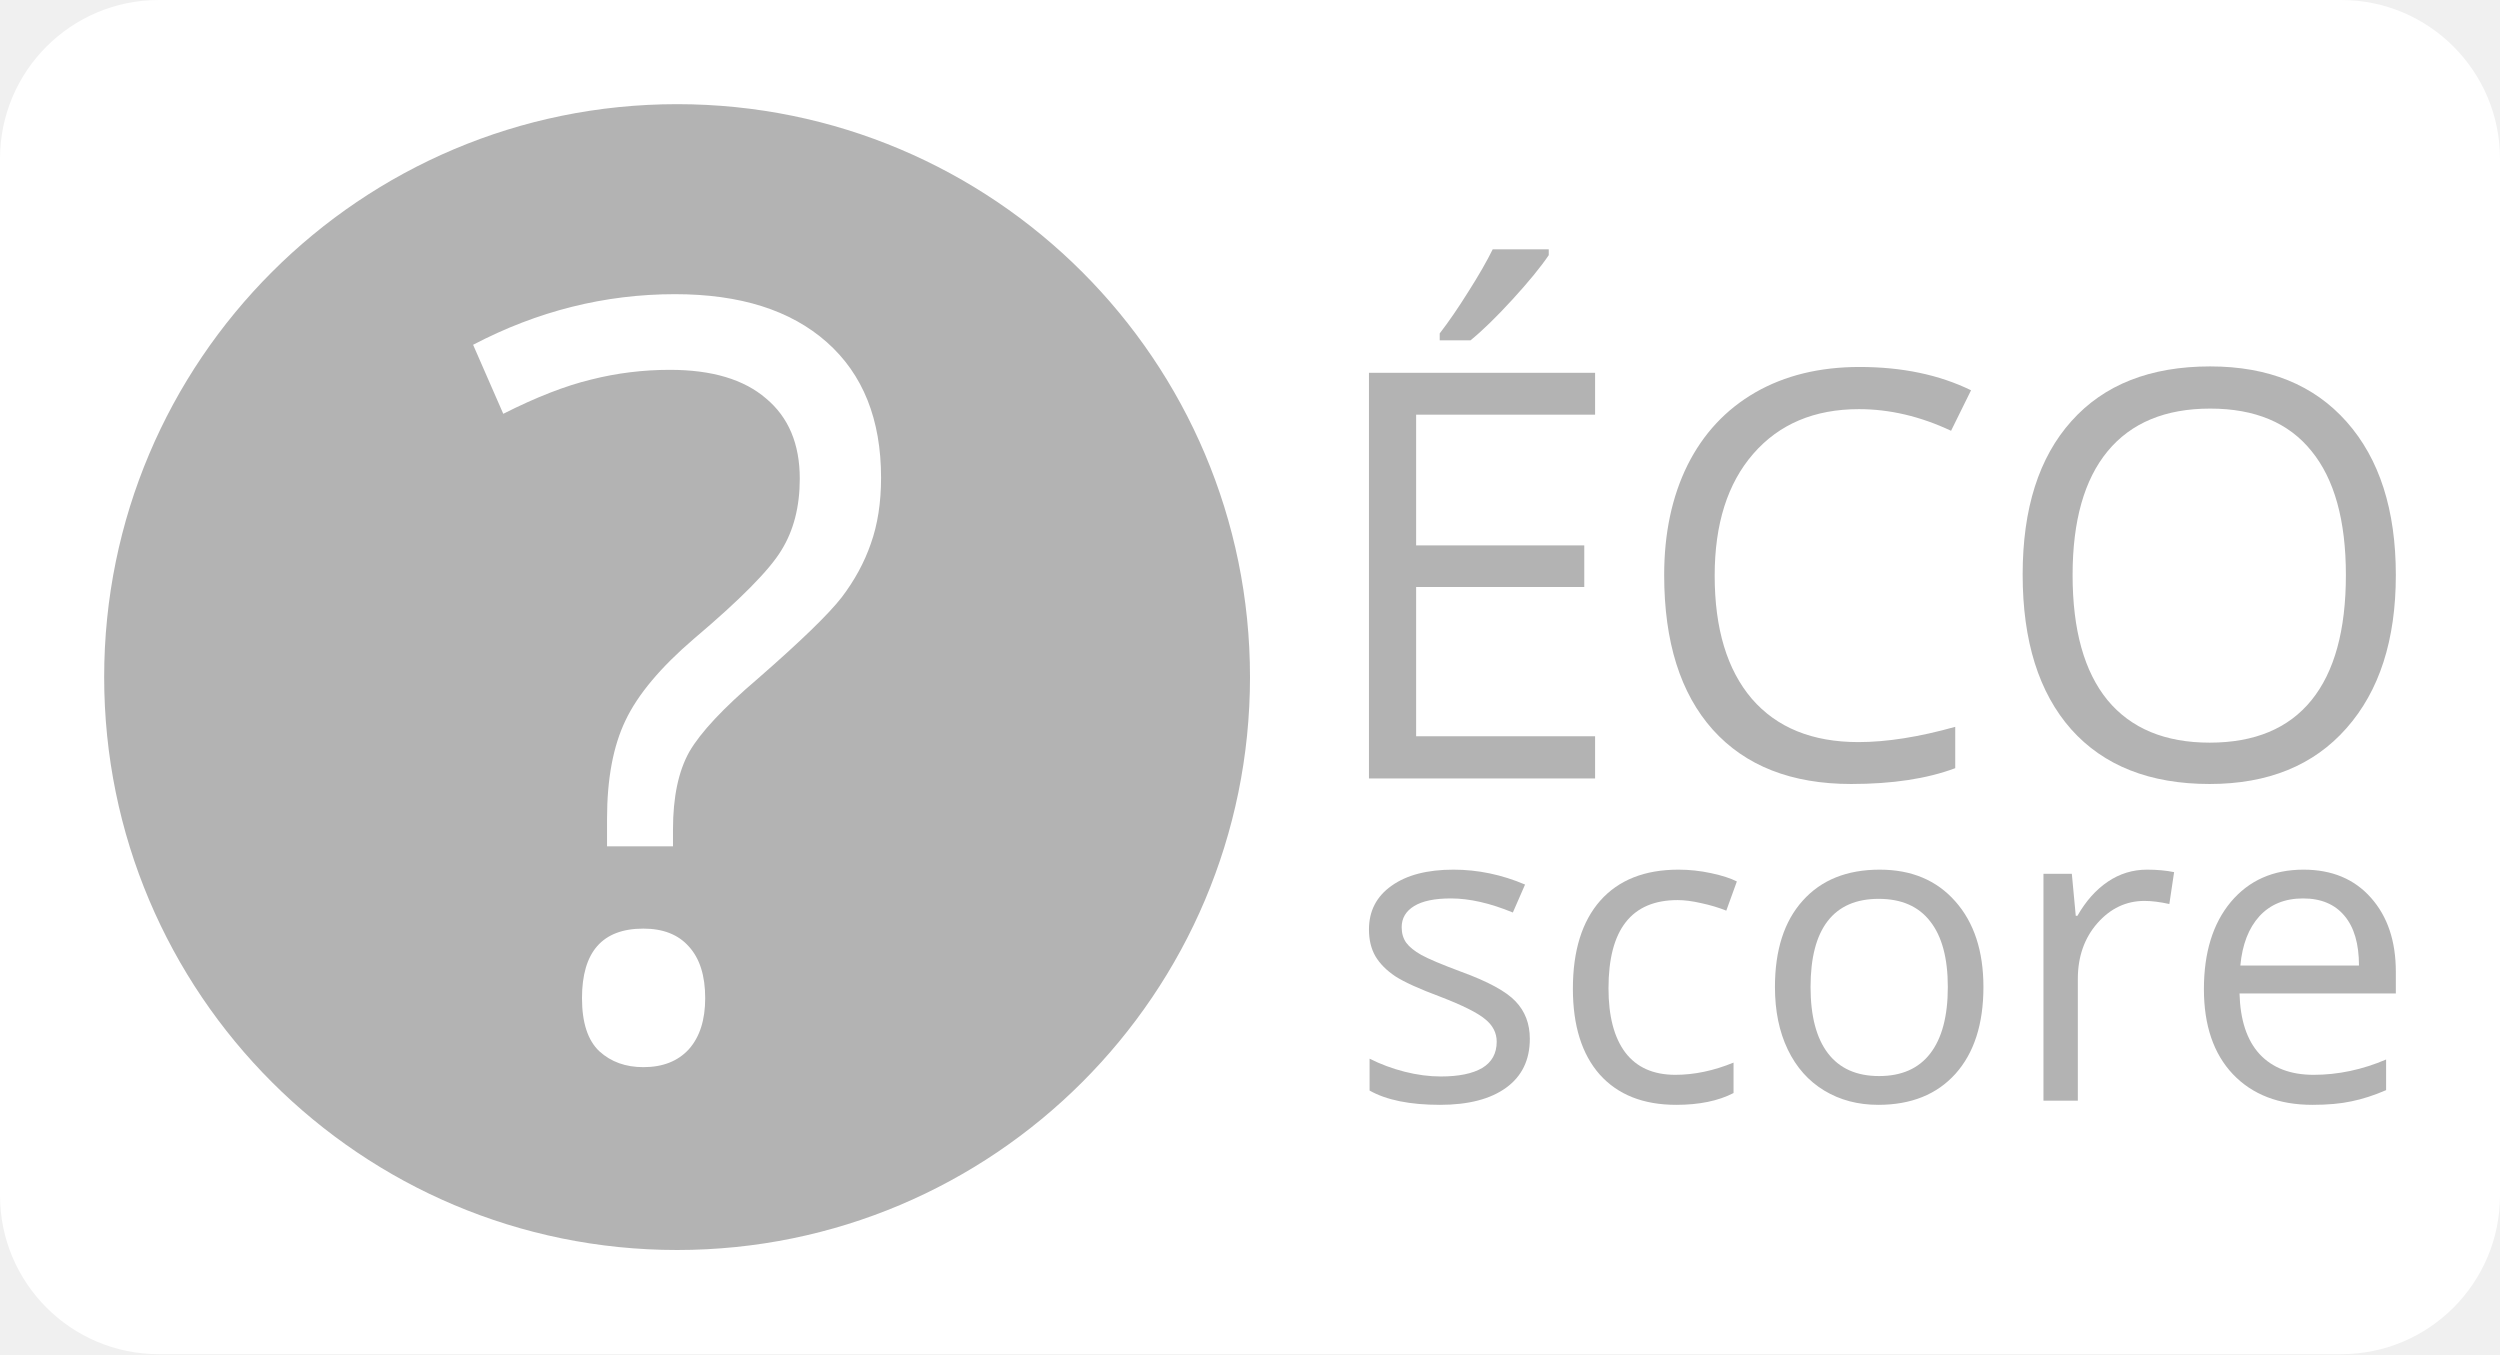
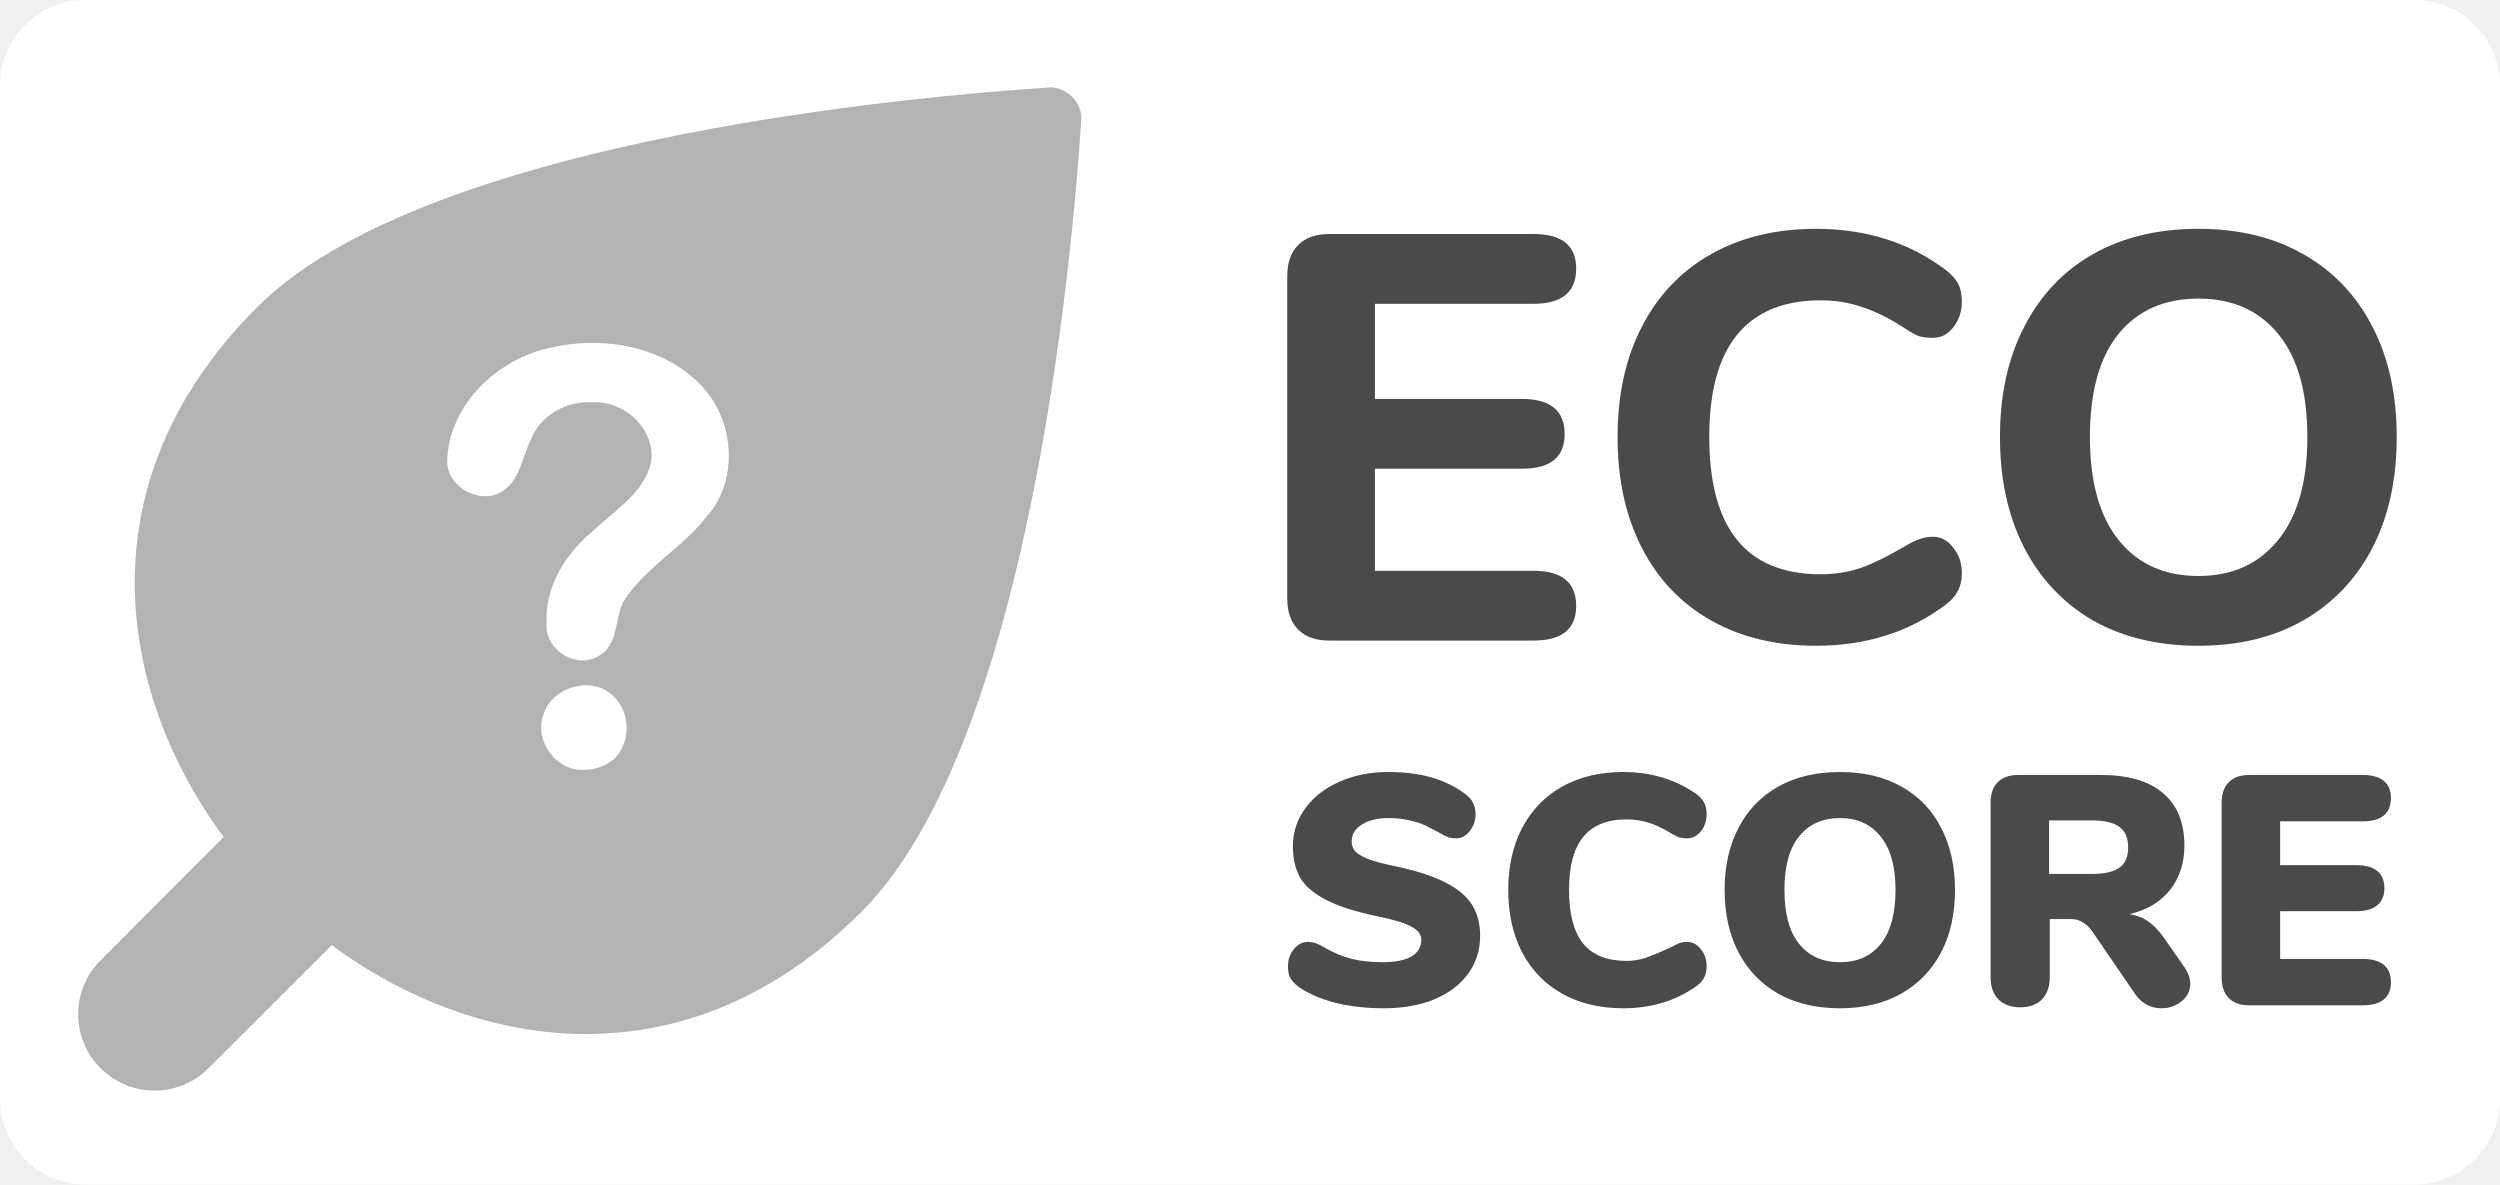
- <svg xmlns="http://www.w3.org/2000/svg" width="240" height="130" viewBox="0 0 744.094 1052.362" id="svg4443" version="1.1">
-   <defs id="defs4445" />
-   <g id="layer1">
-     <rect style="fill:#ffffff;stroke-width:7.775" id="rect1117" width="1942.822" height="1052.362" x="-599.364" y="0" ry="123.445" rx="123.445" />
-     <circle style="fill:#b3b3b3;stroke-width:7.603" id="path858" cx="-73.183" cy="526.181" r="445.23" />
-     <g id="g954" transform="matrix(0.4982492,0,0,0.4982492,163.5481,308.9671)" style="fill:#b3b3b3">
-       <g id="g935" transform="translate(-41.1119,482.6372)" style="fill:#b3b3b3">
-         <path d="M 997.818,111.407 H 645.121 v -632.691 H 997.818 v 65.346 H 718.69 v 203.828 h 262.251 v 64.914 H 718.69 V 45.628 H 997.818 Z M 755.474,-582.735 q 20.772,-26.831 44.574,-64.914 24.234,-38.083 38.083,-66.212 h 87.417 v 9.088 q -19.041,28.129 -56.691,69.241 -37.65,41.112 -65.346,63.615 h -48.036 z" style="font-size:886.286px;line-height:1.25;font-family:'Open Sans';-inkscape-font-specification:'Open Sans';fill:#b3b3b3;stroke-width:22.157" id="path907" />
-         <path d="m 1409.37,-464.593 q -104.294,0 -164.88,69.674 -60.153,69.241 -60.153,189.98 0,124.201 57.989,192.144 58.422,67.51 166.179,67.51 66.212,0 151.032,-23.802 V 95.395 q -65.779,24.667 -162.284,24.667 -139.78,0 -215.946,-84.82 -75.732,-84.82 -75.732,-241.046 0,-97.803 36.352,-171.372 36.784,-73.569 105.593,-113.382 69.241,-39.814 162.717,-39.814 99.534,0 173.968,36.352 l -31.159,63.182 q -71.838,-33.755 -143.675,-33.755 z" style="font-size:886.286px;line-height:1.25;font-family:'Open Sans';-inkscape-font-specification:'Open Sans';fill:#b3b3b3;stroke-width:22.157" id="path909" />
-         <path d="m 2246.754,-205.804 q 0,151.898 -77.031,238.882 -76.598,86.984 -213.349,86.984 -139.78,0 -215.946,-85.253 -75.732,-85.686 -75.732,-241.478 0,-154.494 76.165,-239.315 76.165,-85.253 216.378,-85.253 136.318,0 212.916,86.551 76.598,86.551 76.598,238.882 z m -504.162,0 q 0,128.529 54.527,195.173 54.96,66.212 159.255,66.212 105.16,0 158.822,-66.212 53.662,-66.212 53.662,-195.173 0,-127.663 -53.662,-193.442 -53.229,-66.212 -157.956,-66.212 -105.16,0 -160.12,66.645 -54.527,66.212 -54.527,193.01 z" style="font-size:886.286px;line-height:1.25;font-family:'Open Sans';-inkscape-font-specification:'Open Sans';fill:#b3b3b3;stroke-width:22.157" id="path911" />
-       </g>
-       <g id="g942" transform="matrix(0.7461682,0,0,0.7461682,153.3168,186.8983)" style="fill:#b3b3b3">
-         <path d="m 940.261,1089.87 q 0,66.212 -49.334,102.131 -49.334,35.919 -138.482,35.919 -94.341,0 -147.137,-29.86 v -66.644 q 34.188,17.31 73.136,27.264 39.381,9.954 75.732,9.954 56.258,0 86.551,-17.743 30.293,-18.176 30.293,-54.96 0,-27.696 -24.234,-47.17 -23.802,-19.907 -93.475,-46.738 -66.212,-24.667 -94.341,-42.843 -27.696,-18.609 -41.545,-41.977 -13.415,-23.369 -13.415,-55.826 0,-57.989 47.17,-91.312 47.17,-33.755 129.394,-33.755 76.598,0 149.734,31.158 l -25.533,58.422 q -71.405,-29.427 -129.394,-29.427 -51.065,0 -77.031,16.012 -25.965,16.012 -25.965,44.141 0,19.041 9.521,32.457 9.953,13.415 31.591,25.533 21.638,12.117 83.089,35.053 84.388,30.726 113.815,61.884 29.86,31.159 29.86,78.329 z" style="font-size:886.286px;line-height:1.25;font-family:'Open Sans';-inkscape-font-specification:'Open Sans';fill:#b3b3b3;stroke-width:22.157" id="path913" />
-         <path d="m 1246.22,1227.919 q -102.996,0 -159.687,-63.182 -56.258,-63.615 -56.258,-179.594 0,-119.008 57.124,-183.922 57.557,-64.914 163.582,-64.914 34.188,0 68.376,7.357 34.188,7.357 53.662,17.31 l -22.071,61.019 q -23.802,-9.521 -51.931,-15.579 -28.129,-6.491 -49.767,-6.491 -144.541,0 -144.541,184.354 0,87.417 35.053,134.155 35.486,46.738 104.727,46.738 59.288,0 121.605,-25.533 v 63.615 q -47.603,24.667 -119.874,24.667 z" style="font-size:886.286px;line-height:1.25;font-family:'Open Sans';-inkscape-font-specification:'Open Sans';fill:#b3b3b3;stroke-width:22.157" id="path915" />
-         <path d="m 1888.432,981.681 q 0,115.979 -58.422,181.325 -58.422,64.913 -161.418,64.913 -63.615,0 -112.95,-29.86 -49.334,-29.86 -76.165,-85.686 -26.831,-55.826 -26.831,-130.693 0,-115.979 57.989,-180.46 57.989,-64.914 160.986,-64.914 99.534,0 157.956,66.212 58.855,66.212 58.855,179.161 z m -361.352,0 q 0,90.879 36.352,138.482 36.352,47.603 106.891,47.603 70.539,0 106.891,-47.17 36.784,-47.603 36.784,-138.915 0,-90.446 -36.784,-137.184 -36.352,-47.17 -107.756,-47.17 -70.539,0 -106.458,46.305 -35.919,46.305 -35.919,138.049 z" style="font-size:886.286px;line-height:1.25;font-family:'Open Sans';-inkscape-font-specification:'Open Sans';fill:#b3b3b3;stroke-width:22.157" id="path917" />
-         <path d="m 2230.31,736.307 q 31.591,0 56.691,5.193 l -9.953,66.645 q -29.427,-6.491 -51.931,-6.491 -57.557,0 -98.669,46.738 -40.679,46.738 -40.679,116.412 v 254.461 h -71.838 V 744.963 h 59.288 l 8.222,87.85 h 3.462 q 26.398,-46.305 63.615,-71.405 37.217,-25.1 81.791,-25.1 z" style="font-size:886.286px;line-height:1.25;font-family:'Open Sans';-inkscape-font-specification:'Open Sans';fill:#b3b3b3;stroke-width:22.157" id="path919" />
-         <path d="m 2576.082,1227.919 q -105.16,0 -166.179,-64.048 -60.586,-64.048 -60.586,-177.863 0,-114.681 56.258,-182.191 56.691,-67.51 151.898,-67.51 89.148,0 141.079,58.855 51.931,58.422 51.931,154.494 v 45.439 h -326.731 q 2.164,83.522 41.977,126.798 40.246,43.276 112.95,43.276 76.598,0 151.465,-32.024 v 64.048 q -38.083,16.445 -72.27,23.369 -33.755,7.357 -81.791,7.357 z m -19.474,-431.459 q -57.124,0 -91.312,37.217 -33.755,37.217 -39.814,102.996 h 247.97 q 0,-67.943 -30.293,-103.862 -30.293,-36.352 -86.551,-36.352 z" style="font-size:886.286px;line-height:1.25;font-family:'Open Sans';-inkscape-font-specification:'Open Sans';fill:#b3b3b3;stroke-width:22.157" id="path921" />
-       </g>
-     </g>
-     <g aria-label="?" id="text1126" style="font-size:813.653px;line-height:1.25;font-family:'Open Sans';-inkscape-font-specification:'Open Sans';fill:#ffffff;stroke-width:20.341">
-       <path d="m -127.612,657.685 v -21.454 q 0,-46.483 14.303,-76.28 14.302,-30.194 53.237,-63.567 54.032,-45.689 67.937,-68.731 14.302,-23.043 14.302,-55.621 0,-40.524 -26.221,-62.375 -25.824,-22.248 -74.691,-22.248 -31.386,0 -61.183,7.549 -29.797,7.151 -68.334,26.619 l -23.44,-53.634 q 75.088,-39.332 156.93,-39.332 75.883,0 117.996,37.345 42.113,37.345 42.113,105.282 0,29.002 -7.946,51.251 -7.549,21.851 -22.646,41.716 -15.097,19.467 -65.156,63.169 -40.126,34.167 -53.237,56.813 -12.713,22.646 -12.713,60.388 v 13.111 z m -19.467,117.996 q 0,-54.032 47.675,-54.032 23.043,0 35.359,13.905 12.713,13.905 12.713,40.126 0,25.427 -12.713,39.729 -12.713,13.905 -35.359,13.905 -20.659,0 -34.167,-12.316 -13.508,-12.713 -13.508,-41.318 z" style="fill:#ffffff;stroke-width:20.341" id="path1346" />
+ <svg xmlns="http://www.w3.org/2000/svg" width="1377.625" height="652.782" viewBox="0 0 1377.625 652.782" fill="none" version="1.1" id="svg20">
+   <defs id="defs18">
+     <clipPath id="clip0">
+       <rect width="1599.53" height="752.096" fill="#ffffff" transform="translate(0.0517578,0.42627)" id="rect12" x="0" y="0" />
+     </clipPath>
+     <clipPath id="clip1">
+       <rect width="572.016" height="572.016" fill="#ffffff" transform="translate(148.353,85.1694)" id="rect15" x="0" y="0" />
+     </clipPath>
+   </defs>
+   <g id="g909">
+     <rect style="fill:#ffffff;stroke-width:0.973" id="rect3193" width="1377.625" height="652.782" x="0" y="0" ry="47.219" />
+     <path d="m 577.644,48.235 c 9.874,-0.833 19.022,8.316 18.189,18.19 -1.213,14.061 -18.725,333.622 -120.986,435.883 -98.014,98.014 -213.504,75.007 -288.915,20.795 -0.909,-0.653 -1.933,-1.439 -3.058,-2.343 l -67.981,67.886 c -16.426,16.425 -43.057,16.425 -59.482,0 -16.426,-16.426 -16.426,-43.057 0,-59.482 l 67.897,-67.97 c -0.908,-1.13 -1.698,-2.158 -2.354,-3.069 -54.212,-75.411 -77.22,-190.901 20.795,-288.915 C 244.011,66.948 563.571,49.437 577.644,48.235 Z" fill="#1e8f4e" id="path2" style="fill:#b3b3b3;fill-opacity:1" />
+     <path d="m 732.54,352.989 c -7.415,0 -13.135,-2.012 -17.16,-6.038 -4.026,-4.025 -6.038,-9.745 -6.038,-17.16 v -177.643 c 0,-7.415 2.012,-13.135 6.038,-17.16 4.025,-4.026 9.745,-6.038 17.16,-6.038 h 112.497 c 15.677,0 23.516,6.355 23.516,19.067 0,12.923 -7.839,19.385 -23.516,19.385 h -87.392 v 52.435 h 81.036 c 15.677,0 23.516,6.461 23.516,19.385 0,12.711 -7.839,19.067 -23.516,19.067 h -81.036 v 56.248 h 87.392 c 15.677,0 23.516,6.462 23.516,19.385 0,12.712 -7.839,19.067 -23.516,19.067 z m 268.142,2.86 c -22.04,0 -41.31,-4.66 -57.84,-13.982 -16.52,-9.322 -29.24,-22.669 -38.13,-40.041 -8.9,-17.373 -13.35,-37.711 -13.35,-61.015 0,-23.305 4.45,-43.537 13.35,-60.698 8.89,-17.372 21.61,-30.719 38.13,-40.041 16.53,-9.322 35.8,-13.982 57.84,-13.982 27.75,0 51.69,7.626 71.82,22.88 3.18,2.542 5.4,5.085 6.67,7.627 1.27,2.542 1.91,5.72 1.91,9.534 0,5.508 -1.59,10.275 -4.77,14.3 -2.96,3.814 -6.67,5.72 -11.12,5.72 -2.97,0 -5.62,-0.318 -7.95,-0.953 -2.11,-0.848 -4.55,-2.225 -7.3,-4.131 -8.48,-5.509 -16.32,-9.428 -23.52,-11.758 -7.2,-2.543 -14.94,-3.814 -23.2,-3.814 -20.34,0 -35.7,6.356 -46.08,19.067 -10.17,12.5 -15.25,31.249 -15.25,56.249 0,50.422 20.44,75.633 61.33,75.633 7.84,0 15.25,-1.165 22.25,-3.496 6.99,-2.542 15.14,-6.567 24.47,-12.076 3.17,-1.906 5.82,-3.178 7.94,-3.813 2.12,-0.848 4.55,-1.271 7.31,-1.271 4.45,0 8.16,2.012 11.12,6.038 3.18,3.813 4.77,8.474 4.77,13.982 0,3.814 -0.74,7.098 -2.23,9.852 -1.27,2.542 -3.39,4.978 -6.35,7.309 -20.13,15.254 -44.07,22.88 -71.82,22.88 z m 210.72,0 c -22.25,0 -41.63,-4.66 -58.16,-13.982 -16.31,-9.534 -28.92,-22.881 -37.81,-40.041 -8.9,-17.373 -13.35,-37.711 -13.35,-61.015 0,-23.305 4.45,-43.537 13.35,-60.698 8.89,-17.372 21.5,-30.719 37.81,-40.041 16.53,-9.322 35.91,-13.982 58.16,-13.982 22.24,0 41.52,4.66 57.84,13.982 16.52,9.322 29.23,22.669 38.13,40.041 8.9,17.161 13.35,37.393 13.35,60.698 0,23.304 -4.45,43.642 -13.35,61.015 -8.9,17.16 -21.61,30.507 -38.13,40.041 -16.32,9.322 -35.6,13.982 -57.84,13.982 z m 0,-38.452 c 18.64,0 33.26,-6.567 43.85,-19.703 10.81,-13.135 16.21,-32.096 16.21,-56.883 0,-24.788 -5.3,-43.643 -15.89,-56.566 -10.59,-13.136 -25.32,-19.703 -44.17,-19.703 -18.86,0 -33.58,6.567 -44.17,19.703 -10.39,12.923 -15.58,31.778 -15.58,56.566 0,24.787 5.3,43.748 15.89,56.883 10.6,13.136 25.21,19.703 43.86,19.703 z m -448.901,238.213 c -9.604,0 -18.548,-1.02 -26.832,-3.061 -8.164,-2.161 -14.887,-5.102 -20.169,-8.824 -2.041,-1.561 -3.541,-3.182 -4.502,-4.862 -0.84,-1.681 -1.26,-3.842 -1.26,-6.483 0,-3.602 1.08,-6.723 3.241,-9.364 2.161,-2.641 4.682,-3.962 7.563,-3.962 1.561,0 3.062,0.24 4.502,0.72 1.441,0.481 3.242,1.381 5.403,2.702 4.922,2.761 9.784,4.742 14.586,5.942 4.922,1.201 10.445,1.801 16.567,1.801 7.084,0 12.426,-1.021 16.028,-3.061 3.721,-2.161 5.582,-5.283 5.582,-9.365 0,-2.761 -1.741,-5.102 -5.222,-7.023 -3.362,-2.041 -9.845,-4.021 -19.449,-5.942 -11.885,-2.521 -21.189,-5.523 -27.912,-9.004 -6.723,-3.482 -11.465,-7.564 -14.226,-12.246 -2.642,-4.802 -3.962,-10.564 -3.962,-17.287 0,-7.684 2.281,-14.647 6.843,-20.889 4.562,-6.243 10.805,-11.105 18.728,-14.587 8.044,-3.601 17.048,-5.402 27.012,-5.402 8.764,0 16.567,0.96 23.41,2.881 6.843,1.921 13.086,4.922 18.729,9.004 2.16,1.561 3.661,3.241 4.501,5.042 0.961,1.681 1.441,3.782 1.441,6.303 0,3.602 -1.08,6.723 -3.241,9.364 -2.041,2.641 -4.502,3.962 -7.384,3.962 -1.56,0 -3.001,-0.18 -4.321,-0.54 -1.321,-0.481 -3.182,-1.441 -5.583,-2.882 -0.6,-0.36 -2.341,-1.26 -5.222,-2.701 -2.761,-1.56 -6.063,-2.761 -9.905,-3.601 -3.721,-0.961 -7.803,-1.441 -12.245,-1.441 -6.123,0 -11.045,1.201 -14.766,3.602 -3.722,2.281 -5.583,5.342 -5.583,9.184 0,2.281 0.66,4.141 1.981,5.582 1.321,1.441 3.782,2.881 7.383,4.322 3.602,1.321 8.944,2.701 16.027,4.142 11.525,2.521 20.589,5.582 27.192,9.184 6.603,3.481 11.285,7.563 14.046,12.245 2.762,4.682 4.142,10.205 4.142,16.568 0,7.923 -2.221,14.946 -6.663,21.069 -4.442,6.002 -10.684,10.684 -18.728,14.046 -7.923,3.241 -17.167,4.862 -27.732,4.862 z m 132.011,0 c -12.727,0 -23.892,-2.641 -33.497,-7.923 -9.484,-5.283 -16.867,-12.846 -22.149,-22.69 -5.163,-9.845 -7.744,-21.37 -7.744,-34.576 0,-13.085 2.581,-24.55 7.744,-34.395 5.282,-9.844 12.665,-17.407 22.149,-22.69 9.605,-5.282 20.77,-7.923 33.497,-7.923 15.24,0 28.63,4.022 40.16,12.065 2.04,1.441 3.48,3.001 4.32,4.682 0.96,1.681 1.44,3.842 1.44,6.483 0,3.722 -1.08,6.903 -3.24,9.544 -2.04,2.521 -4.57,3.782 -7.57,3.782 -1.8,0 -3.42,-0.24 -4.86,-0.72 -1.44,-0.601 -3.12,-1.501 -5.04,-2.702 -4.2,-2.521 -8.16,-4.322 -11.89,-5.402 -3.72,-1.08 -7.56,-1.621 -11.52,-1.621 -10.686,0 -18.669,3.242 -23.952,9.725 -5.162,6.362 -7.743,16.087 -7.743,29.172 0,13.206 2.581,23.051 7.743,29.533 5.283,6.363 13.266,9.545 23.952,9.545 3.6,0 7.08,-0.541 10.44,-1.621 3.37,-1.201 7.69,-3.001 12.97,-5.402 2.52,-1.321 4.38,-2.221 5.58,-2.702 1.2,-0.48 2.64,-0.72 4.32,-0.72 3,0 5.53,1.321 7.57,3.962 2.16,2.521 3.24,5.642 3.24,9.364 0,2.521 -0.48,4.682 -1.44,6.483 -0.84,1.68 -2.28,3.241 -4.32,4.682 -11.53,8.043 -24.92,12.065 -40.16,12.065 z m 119.41,0 c -12.97,0 -24.25,-2.641 -33.85,-7.923 -9.49,-5.403 -16.81,-12.966 -21.97,-22.69 -5.17,-9.845 -7.75,-21.37 -7.75,-34.576 0,-13.205 2.58,-24.67 7.75,-34.395 5.16,-9.844 12.48,-17.407 21.97,-22.69 9.6,-5.282 20.88,-7.923 33.85,-7.923 12.97,0 24.19,2.641 33.68,7.923 9.6,5.283 16.92,12.846 21.96,22.69 5.17,9.725 7.75,21.19 7.75,34.395 0,13.206 -2.58,24.731 -7.75,34.576 -5.16,9.724 -12.54,17.287 -22.14,22.69 -9.49,5.282 -20.65,7.923 -33.5,7.923 z m 0,-25.391 c 9.6,0 17.11,-3.362 22.51,-10.085 5.4,-6.843 8.1,-16.747 8.1,-29.713 0,-12.965 -2.76,-22.81 -8.28,-29.533 -5.4,-6.723 -12.85,-10.084 -22.33,-10.084 -9.6,0 -17.11,3.361 -22.51,10.084 -5.4,6.603 -8.1,16.448 -8.1,29.533 0,13.086 2.7,22.991 8.1,29.713 5.4,6.723 12.91,10.085 22.51,10.085 z m 189.79,2.701 c 2.16,3.242 3.24,6.303 3.24,9.184 0,3.842 -1.62,7.083 -4.87,9.724 -3.12,2.522 -6.78,3.782 -10.98,3.782 -2.88,0 -5.58,-0.66 -8.1,-1.981 -2.52,-1.32 -4.69,-3.301 -6.49,-5.942 l -23.41,-34.215 c -1.68,-2.401 -3.48,-4.142 -5.4,-5.223 -1.8,-1.2 -3.96,-1.801 -6.48,-1.801 h -11.71 v 32.235 c 0,5.042 -1.44,9.064 -4.32,12.065 -2.88,2.881 -6.84,4.322 -11.88,4.322 -5.05,0 -9.07,-1.441 -12.07,-4.322 -2.88,-3.001 -4.32,-7.023 -4.32,-12.065 v -96.343 c 0,-4.922 1.32,-8.704 3.96,-11.345 2.64,-2.641 6.42,-3.961 11.35,-3.961 h 45.2 c 15.36,0 26.89,3.361 34.57,10.084 7.8,6.603 11.71,16.207 11.71,28.813 0,9.604 -2.65,17.767 -7.93,24.49 -5.28,6.603 -12.72,11.045 -22.33,13.326 3.96,0.601 7.39,1.921 10.27,3.962 3,2.041 5.94,5.102 8.82,9.184 z m -51.51,-51.322 c 7.33,0 12.55,-1.141 15.67,-3.422 3.24,-2.281 4.86,-6.003 4.86,-11.165 0,-5.282 -1.62,-9.064 -4.86,-11.345 -3.12,-2.401 -8.34,-3.601 -15.67,-3.601 h -23.05 v 29.533 z m 87.35,72.391 c -4.93,0 -8.71,-1.32 -11.35,-3.961 -2.64,-2.642 -3.96,-6.423 -3.96,-11.345 v -96.343 c 0,-4.922 1.32,-8.704 3.96,-11.345 2.64,-2.641 6.42,-3.961 11.35,-3.961 h 62.3 c 5.17,0 9.07,1.08 11.71,3.241 2.64,2.161 3.96,5.282 3.96,9.364 0,8.644 -5.22,12.966 -15.67,12.966 h -45.38 v 24.13 h 41.78 c 10.45,0 15.67,4.262 15.67,12.786 0,4.082 -1.32,7.203 -3.96,9.364 -2.64,2.161 -6.54,3.242 -11.71,3.242 h -41.78 v 26.291 h 45.38 c 10.45,0 15.67,4.322 15.67,12.966 0,4.082 -1.32,7.203 -3.96,9.364 -2.64,2.161 -6.54,3.241 -11.71,3.241 z" fill="#4a4a4a" id="path8" />
+     <g aria-label="?" id="text847" style="font-style:normal;font-variant:normal;font-weight:bold;font-stretch:normal;font-size:318.024px;line-height:1.25;font-family:'Open Sans';-inkscape-font-specification:'Open Sans Bold';fill:#ffffff;stroke-width:7.951" transform="translate(166.291)">
+       <path id="path895" style="font-style:normal;font-variant:normal;font-weight:bold;font-stretch:normal;font-family:'Arial Rounded MT Bold';-inkscape-font-specification:'Arial Rounded MT Bold,  Bold';stroke-width:7.951" d="m 80.111,253.962 c 0.965,-31.535 28.582,-56.979 58.408,-62.681 29.907,-6.567 65.097,0.41 85.056,25.086 15.157,19.388 16.349,49.685 -0.584,68.411 -13.484,17.493 -34.343,28.175 -46.019,47.16 -4.583,9.935 -2.611,24.294 -14.049,29.905 -12.188,6.83 -29.051,-4.024 -28.001,-17.959 -1.159,-19.965 10.089,-38.471 25.058,-50.841 11.996,-11.736 29.056,-21.184 32.618,-38.929 2.205,-17.787 -14.97,-33.453 -32.294,-32.407 -13.976,-0.96 -28.321,6.702 -33.782,19.896 -5.458,10.671 -6.586,25.946 -19.338,30.854 -12.028,4.207 -27.257,-5.327 -27.072,-18.496 z m 75.779,170.193 c -15.39,1.291 -28.043,-15.827 -22.742,-30.249 4.785,-16.212 28.571,-22.284 39.759,-9.028 10.083,10.771 7.636,31.339 -6.839,37.042 -3.172,1.48 -6.673,2.281 -10.178,2.234 z" />
    </g>
  </g>
</svg>
